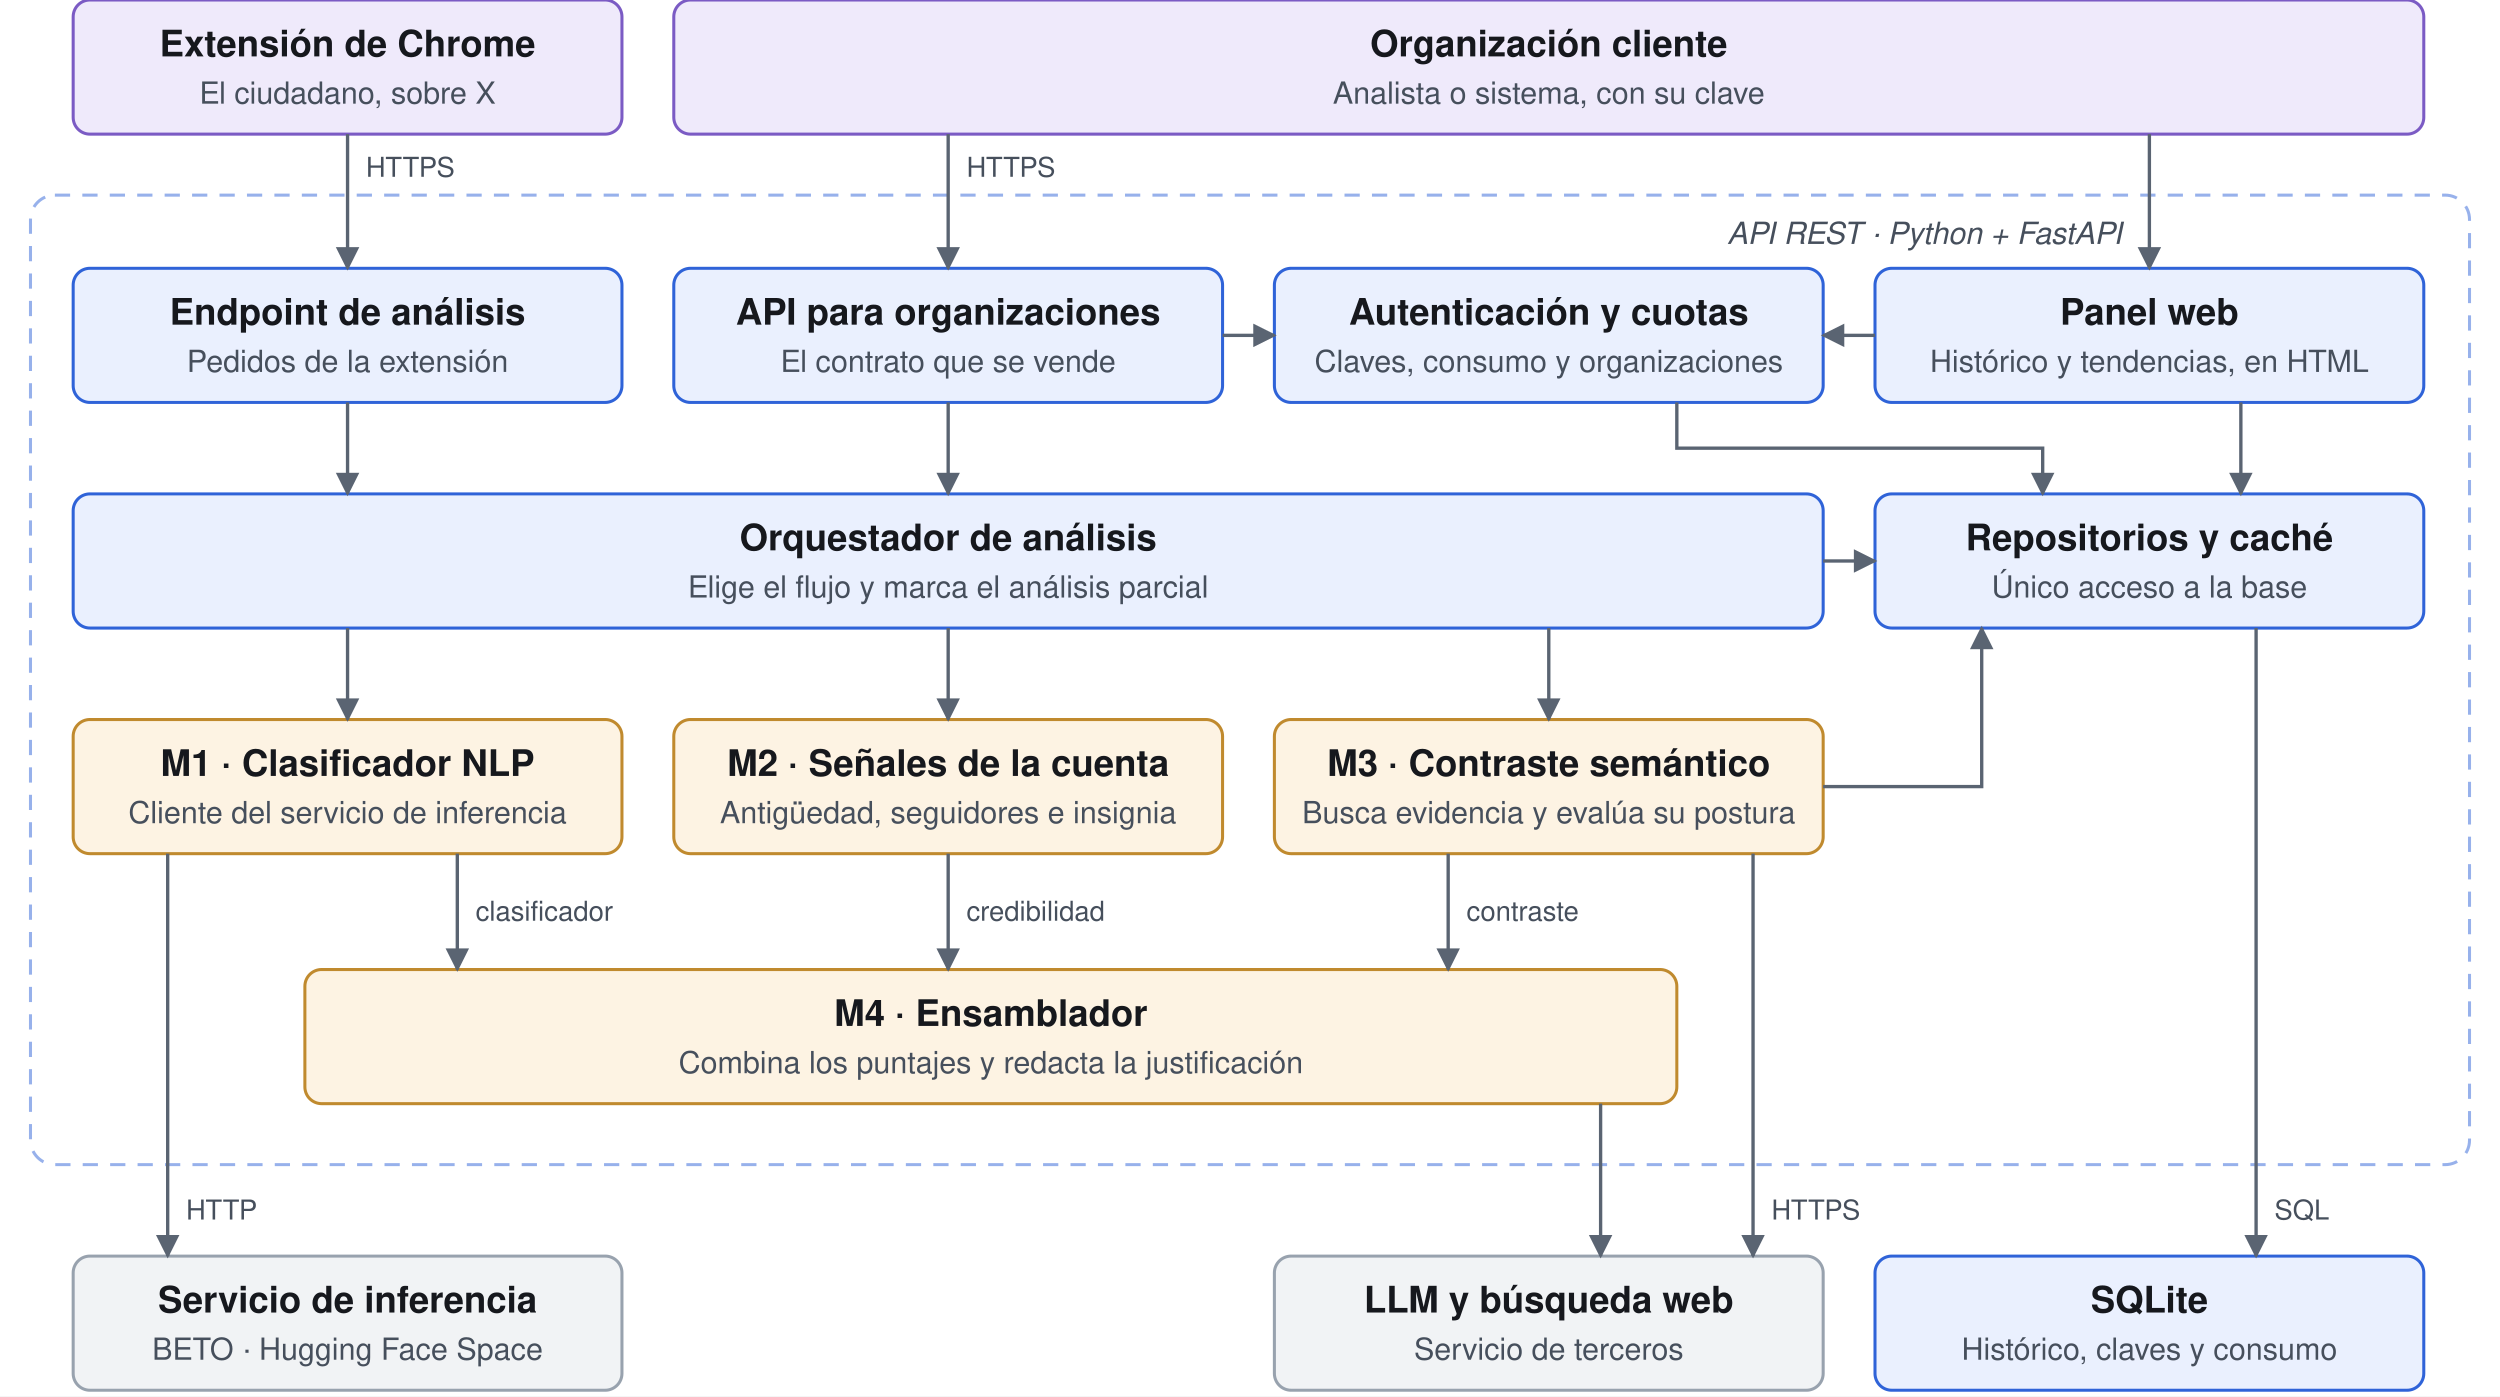
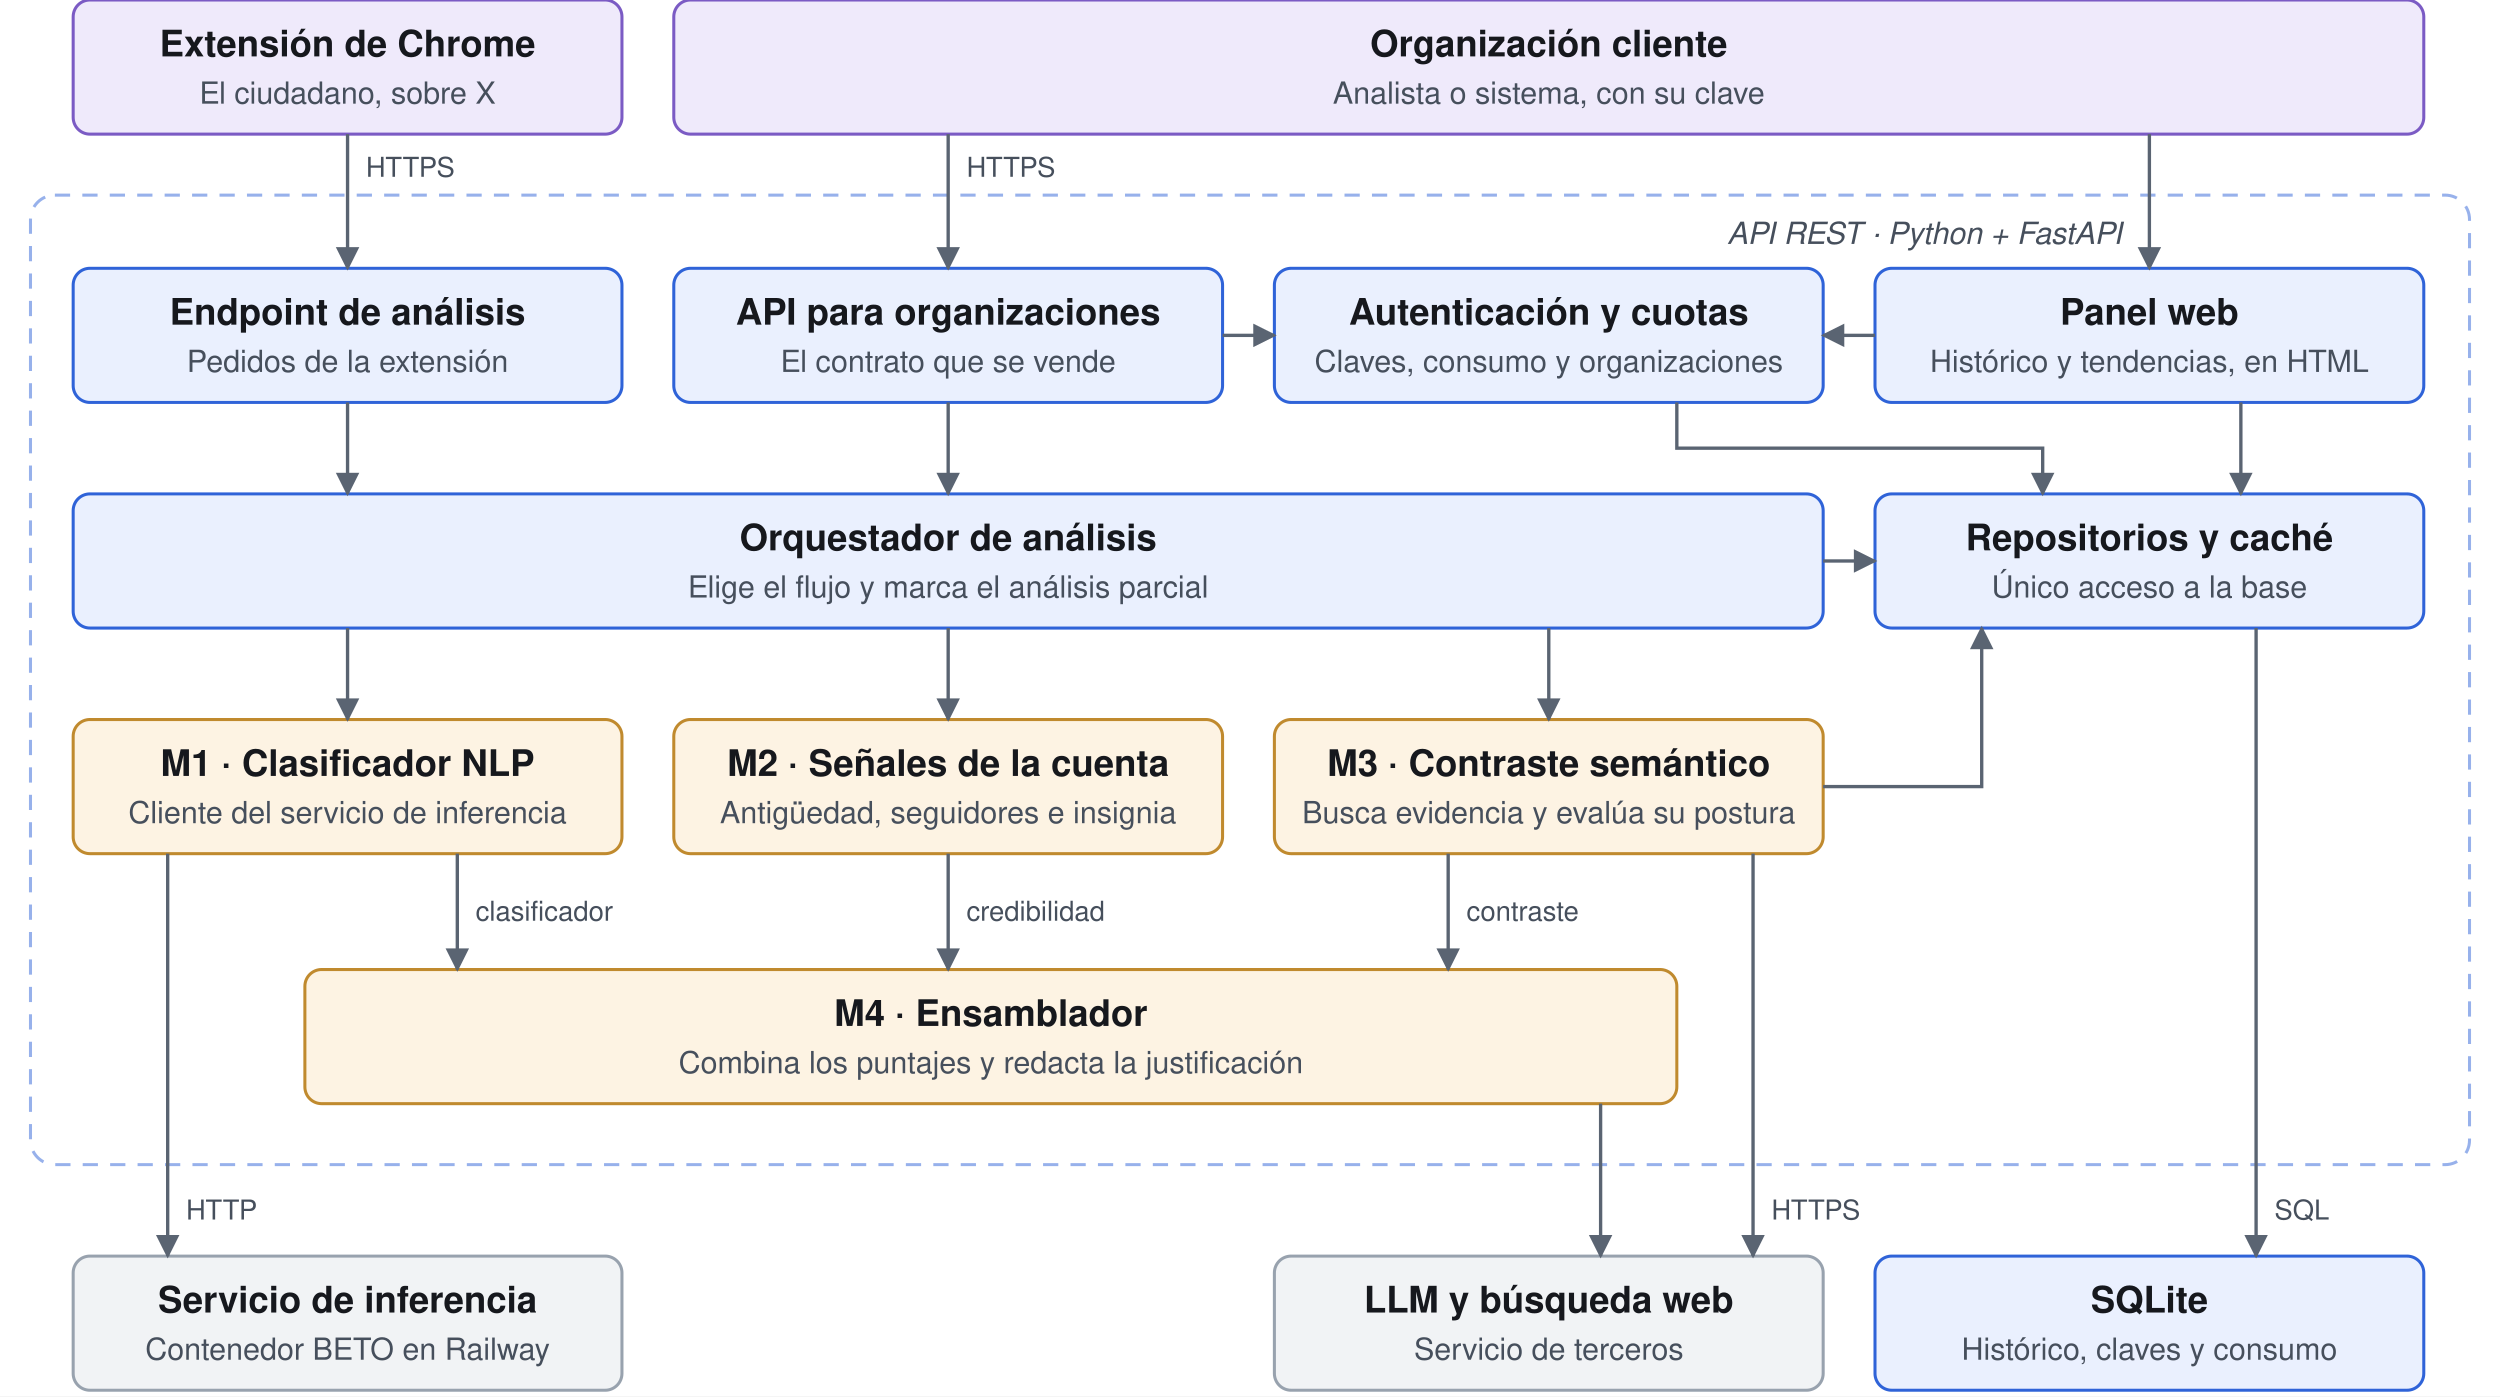
<svg xmlns="http://www.w3.org/2000/svg" viewBox="0 0 1640 916" width="1640" height="916" font-family="'Avenir Next','Segoe UI',system-ui,Helvetica,Arial,sans-serif">
  <style>
    .t{font-size:24px;font-weight:700;fill:#16181D;text-anchor:middle}
    .d{font-size:20px;fill:#464F5C;text-anchor:middle}
    .l{font-size:18px;fill:#464F5C}
    .cl{font-size:20px;font-style:italic;fill:#464F5C;text-anchor:end}
    .c{fill:none;stroke:#2F63D8;stroke-width:2;stroke-dasharray:10 8;opacity:.5}
    .a{fill:none;stroke:#5A6472;stroke-width:2.2;marker-end:url(#punta)}
  </style>
  <defs>
    <marker id="punta" viewBox="0 0 10 10" refX="9" refY="5" markerWidth="7" markerHeight="7" orient="auto-start-reverse">
      <path d="M0,0 L10,5 L0,10 z" fill="#5A6472" />
    </marker>
  </defs>
  <rect width="100%" height="100%" fill="#fff" />
  <rect x="48" y="0" width="360" height="88" rx="11" fill="#EFEAFB" stroke="#7B5BC4" stroke-width="2" />
  <text x="228" y="37" class="t">Extensión de Chrome</text>
  <text x="228" y="68" class="d">El ciudadano, sobre X</text>
  <rect x="442" y="0" width="1148" height="88" rx="11" fill="#EFEAFB" stroke="#7B5BC4" stroke-width="2" />
  <text x="1016" y="37" class="t">Organización cliente</text>
  <text x="1016" y="68" class="d">Analista o sistema, con su clave</text>
  <rect x="20" y="128" width="1600" height="636" rx="16" class="c" />
  <text x="1392" y="160" class="cl">API REST · Python + FastAPI</text>
  <rect x="48" y="176" width="360" height="88" rx="11" fill="#EAF0FE" stroke="#2F63D8" stroke-width="2" />
  <text x="228" y="213" class="t">Endpoint de análisis</text>
  <text x="228" y="244" class="d">Pedidos de la extensión</text>
  <rect x="442" y="176" width="360" height="88" rx="11" fill="#EAF0FE" stroke="#2F63D8" stroke-width="2" />
  <text x="622" y="213" class="t">API para organizaciones</text>
  <text x="622" y="244" class="d">El contrato que se vende</text>
  <rect x="836" y="176" width="360" height="88" rx="11" fill="#EAF0FE" stroke="#2F63D8" stroke-width="2" />
  <text x="1016" y="213" class="t">Autenticación y cuotas</text>
  <text x="1016" y="244" class="d">Claves, consumo y organizaciones</text>
  <rect x="1230" y="176" width="360" height="88" rx="11" fill="#EAF0FE" stroke="#2F63D8" stroke-width="2" />
  <text x="1410" y="213" class="t">Panel web</text>
  <text x="1410" y="244" class="d">Histórico y tendencias, en HTML</text>
  <rect x="48" y="324" width="1148" height="88" rx="11" fill="#EAF0FE" stroke="#2F63D8" stroke-width="2" />
  <text x="622" y="361" class="t">Orquestador de análisis</text>
  <text x="622" y="392" class="d">Elige el flujo y marca el análisis parcial</text>
  <rect x="1230" y="324" width="360" height="88" rx="11" fill="#EAF0FE" stroke="#2F63D8" stroke-width="2" />
  <text x="1410" y="361" class="t">Repositorios y caché</text>
  <text x="1410" y="392" class="d">Único acceso a la base</text>
  <rect x="48" y="472" width="360" height="88" rx="11" fill="#FDF3E3" stroke="#C08A2E" stroke-width="2" />
  <text x="228" y="509" class="t">M1 · Clasificador NLP</text>
  <text x="228" y="540" class="d">Cliente del servicio de inferencia</text>
  <rect x="442" y="472" width="360" height="88" rx="11" fill="#FDF3E3" stroke="#C08A2E" stroke-width="2" />
  <text x="622" y="509" class="t">M2 · Señales de la cuenta</text>
  <text x="622" y="540" class="d">Antigüedad, seguidores e insignia</text>
  <rect x="836" y="472" width="360" height="88" rx="11" fill="#FDF3E3" stroke="#C08A2E" stroke-width="2" />
  <text x="1016" y="509" class="t">M3 · Contraste semántico</text>
  <text x="1016" y="540" class="d">Busca evidencia y evalúa su postura</text>
  <rect x="200" y="636" width="900" height="88" rx="11" fill="#FDF3E3" stroke="#C08A2E" stroke-width="2" />
  <text x="650" y="673" class="t">M4 · Ensamblador</text>
  <text x="650" y="704" class="d">Combina los puntajes y redacta la justificación</text>
  <rect x="48" y="824" width="360" height="88" rx="11" fill="#F1F3F5" stroke="#98A2AE" stroke-width="2" />
  <text x="228" y="861" class="t">Servicio de inferencia</text>
-   <text x="228" y="892" class="d">BETO · Hugging Face Space</text>
+   <text x="228" y="892" class="d">Contenedor BETO en Railway</text>
  <rect x="836" y="824" width="360" height="88" rx="11" fill="#F1F3F5" stroke="#98A2AE" stroke-width="2" />
  <text x="1016" y="861" class="t">LLM y búsqueda web</text>
  <text x="1016" y="892" class="d">Servicio de terceros</text>
  <rect x="1230" y="824" width="360" height="88" rx="11" fill="#EAF0FE" stroke="#2F63D8" stroke-width="2" />
  <text x="1410" y="861" class="t">SQLite</text>
  <text x="1410" y="892" class="d">Histórico, claves y consumo</text>
  <polyline points="228,88 228,176" class="a" />
  <polyline points="622,88 622,176" class="a" />
  <polyline points="1410,88 1410,176" class="a" />
  <polyline points="228,264 228,324" class="a" />
  <polyline points="622,264 622,324" class="a" />
  <polyline points="802,220 836,220" class="a" />
  <polyline points="1230,220 1196,220" class="a" />
  <polyline points="1100,264 1100,294 1340,294 1340,324" class="a" />
  <polyline points="1470,264 1470,324" class="a" />
  <polyline points="1196,368 1230,368" class="a" />
  <polyline points="228,412 228,472" class="a" />
  <polyline points="622,412 622,472" class="a" />
  <polyline points="1016,412 1016,472" class="a" />
  <polyline points="1196,516 1300,516 1300,412" class="a" />
  <polyline points="300,560 300,636" class="a" />
  <polyline points="622,560 622,636" class="a" />
  <polyline points="950,560 950,636" class="a" />
  <polyline points="110,560 110,824" class="a" />
  <polyline points="1150,560 1150,824" class="a" />
  <polyline points="1050,724 1050,824" class="a" />
  <polyline points="1480,412 1480,824" class="a" />
  <text x="240" y="116" class="l" text-anchor="start">HTTPS</text>
  <text x="634" y="116" class="l" text-anchor="start">HTTPS</text>
  <text x="312" y="604" class="l" text-anchor="start">clasificador</text>
  <text x="634" y="604" class="l" text-anchor="start">credibilidad</text>
  <text x="962" y="604" class="l" text-anchor="start">contraste</text>
  <text x="122" y="800" class="l" text-anchor="start">HTTP</text>
  <text x="1162" y="800" class="l" text-anchor="start">HTTPS</text>
  <text x="1492" y="800" class="l" text-anchor="start">SQL</text>
</svg>
